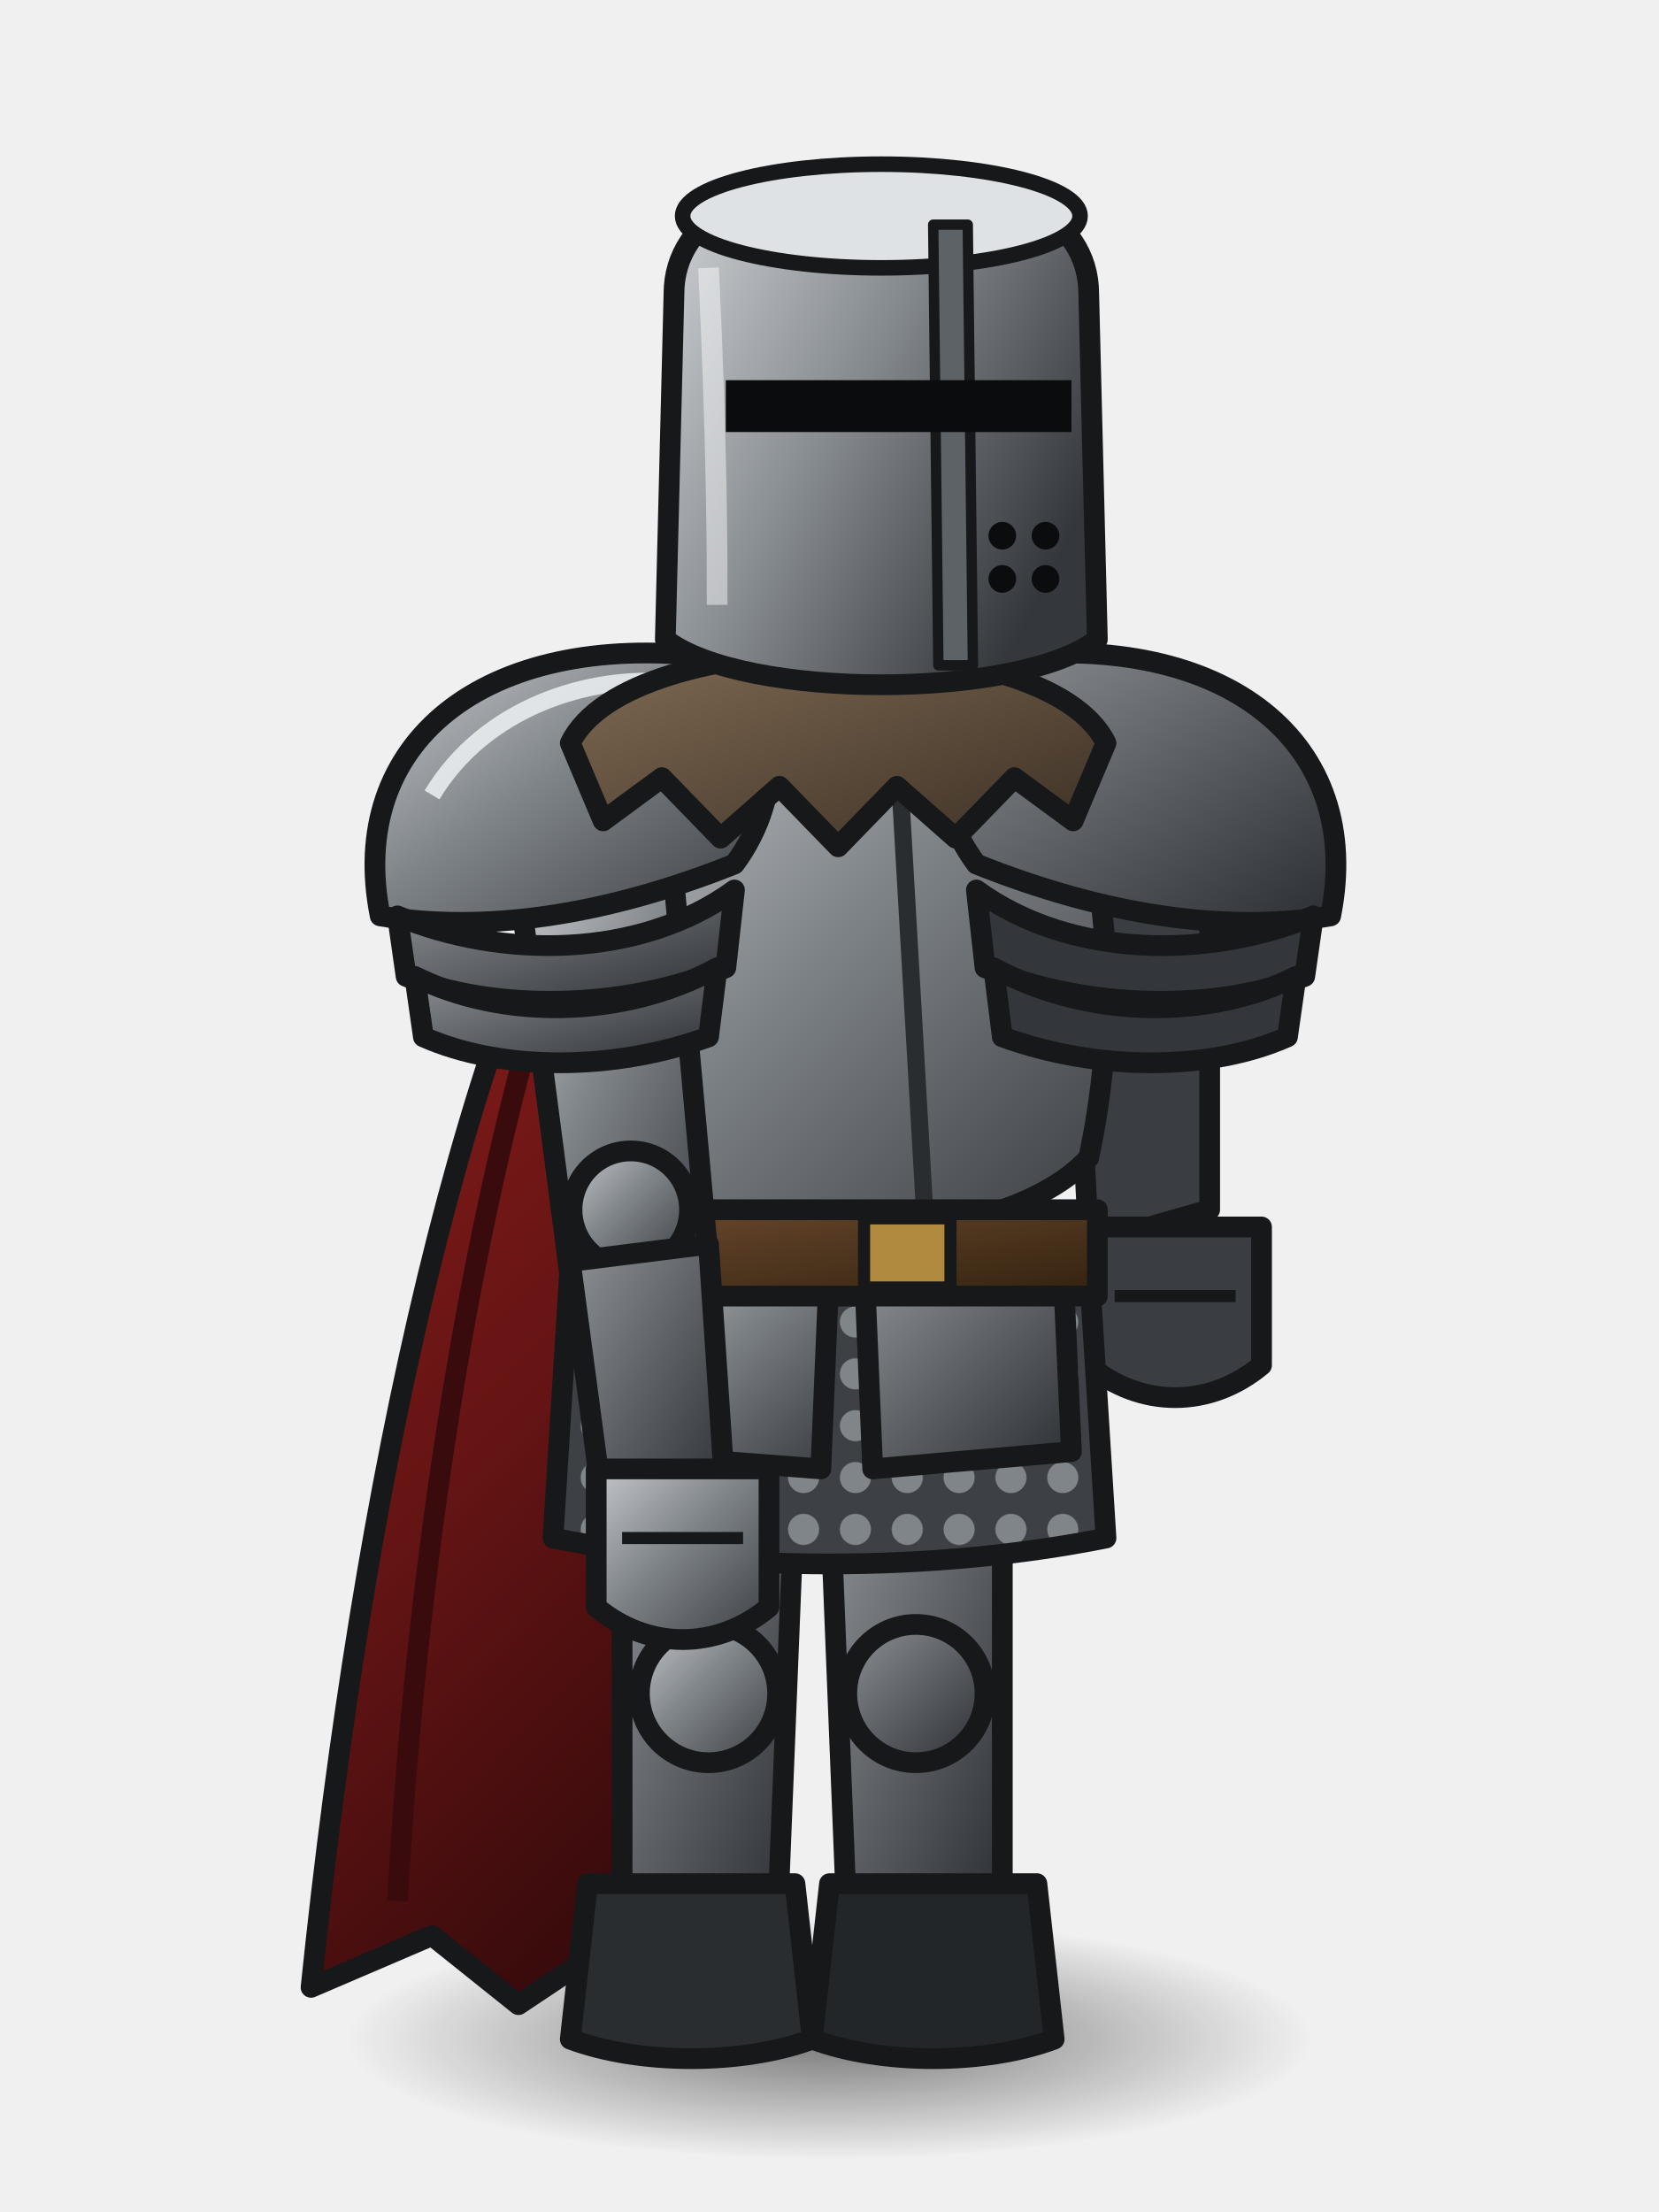
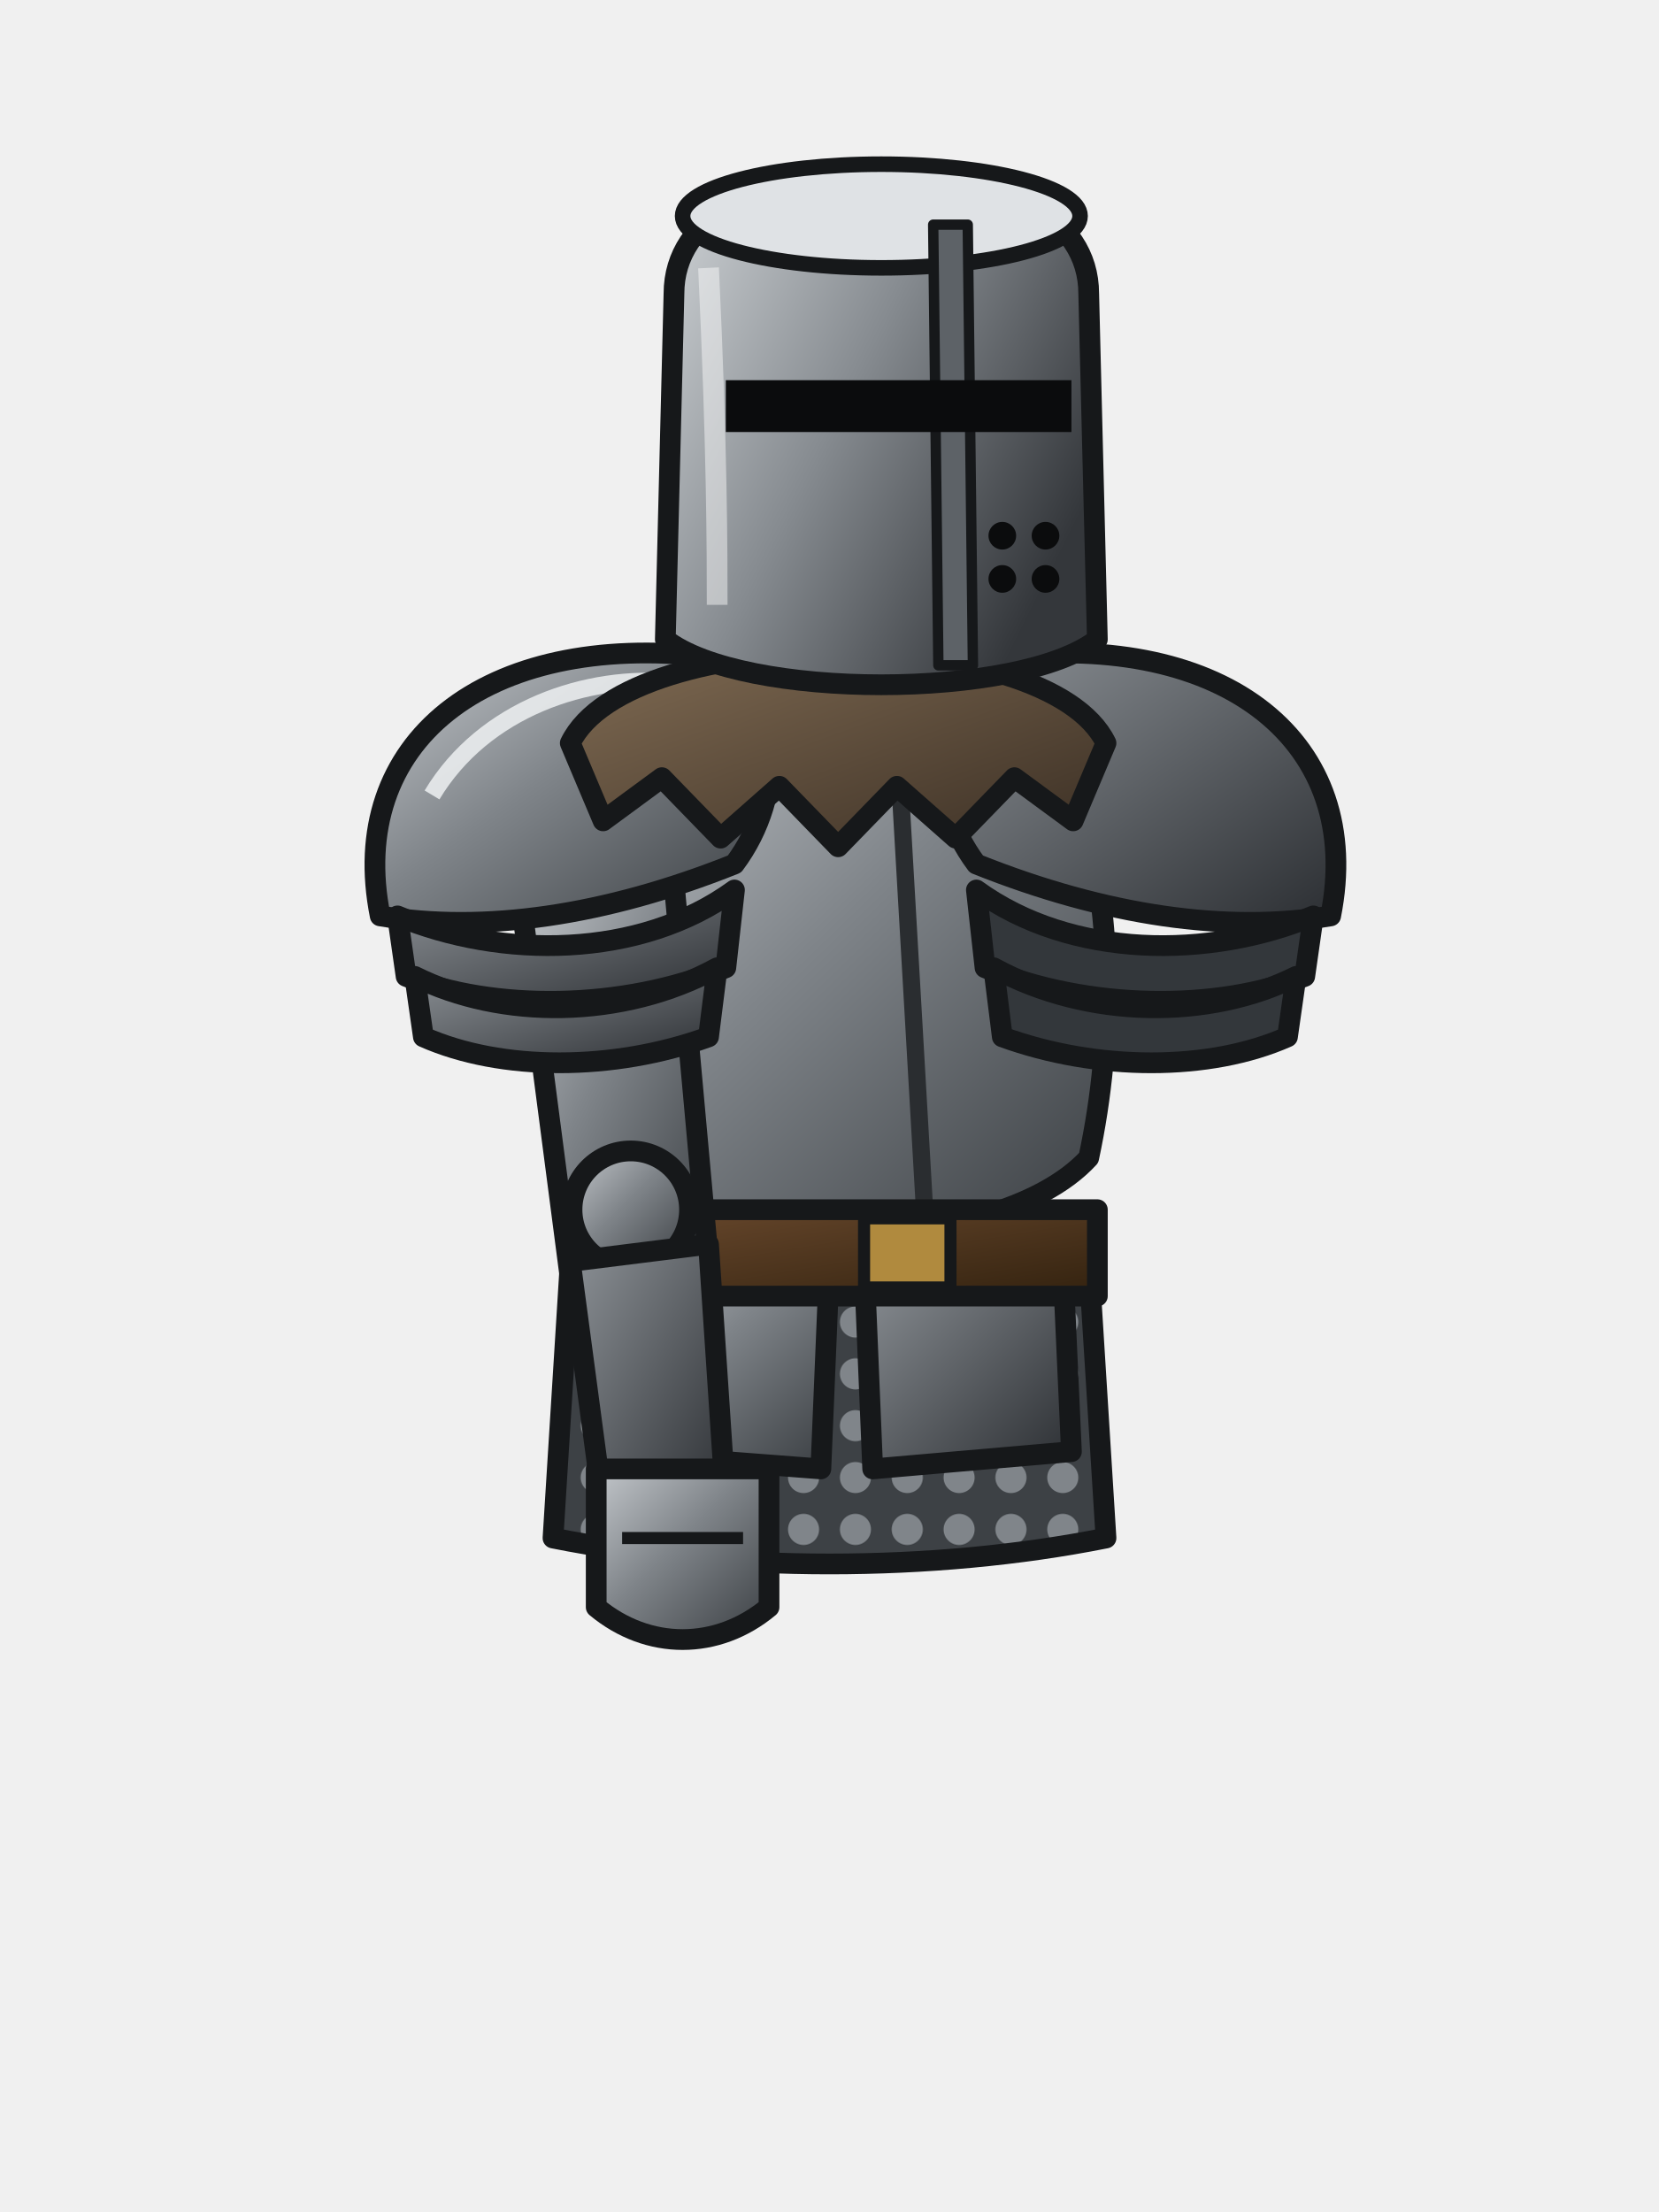
<svg xmlns="http://www.w3.org/2000/svg" viewBox="0 0 96 128" width="96" height="128">
  <defs>
-     <radialGradient id="shadow" cx="50%" cy="50%" r="50%">
-       <stop offset="0" stop-color="#000" stop-opacity="0.5" />
-       <stop offset="1" stop-color="#000" stop-opacity="0" />
-     </radialGradient>
    <linearGradient id="steel" x1="0" y1="0" x2="1" y2="1">
      <stop offset="0" stop-color="#c3c7cb" />
      <stop offset="0.45" stop-color="#7f8489" />
      <stop offset="1" stop-color="#3a3e42" />
    </linearGradient>
    <linearGradient id="steelD" x1="0" y1="0" x2="1" y2="1">
      <stop offset="0" stop-color="#8d9297" />
      <stop offset="1" stop-color="#2b2e32" />
    </linearGradient>
    <linearGradient id="helmG" x1="0" y1="0" x2="1" y2="0.6">
      <stop offset="0" stop-color="#d2d6d9" />
      <stop offset="0.5" stop-color="#868b90" />
      <stop offset="1" stop-color="#34373b" />
    </linearGradient>
    <linearGradient id="capeG" x1="0" y1="0" x2="0.4" y2="1">
      <stop offset="0" stop-color="#8e1f1c" />
      <stop offset="0.6" stop-color="#651414" />
      <stop offset="1" stop-color="#3a0b0c" />
    </linearGradient>
    <linearGradient id="furG" x1="0" y1="0" x2="1" y2="1">
      <stop offset="0" stop-color="#806b53" />
      <stop offset="1" stop-color="#3b2f24" />
    </linearGradient>
    <linearGradient id="leatherG" x1="0" y1="0" x2="1" y2="1">
      <stop offset="0" stop-color="#6b4a2e" />
      <stop offset="1" stop-color="#33220f" />
    </linearGradient>
+     <linearGradient id="quiltG" x1="0" y1="0" x2="1" y2="1">
+       <stop offset="0" stop-color="#7d6a4f" />
+       <stop offset="1" stop-color="#3a2d1e" />
+     </linearGradient>
+     <linearGradient id="hoodG" x1="0" y1="0" x2="1" y2="1">
+       <stop offset="0" stop-color="#4e4438" />
+       <stop offset="0.6" stop-color="#2c251d" />
+       <stop offset="1" stop-color="#16120d" />
+     </linearGradient>
+     <linearGradient id="scarfG" x1="0" y1="0" x2="1" y2="1">
+       <stop offset="0" stop-color="#3f8a8a" />
+       <stop offset="0.6" stop-color="#245a5e" />
+       <stop offset="1" stop-color="#123236" />
+     </linearGradient>
+     <linearGradient id="trouserG" x1="0" y1="0" x2="1" y2="0">
+       <stop offset="0" stop-color="#4a3f34" />
+       <stop offset="1" stop-color="#231c15" />
+     </linearGradient>
+     <linearGradient id="robeG" x1="0" y1="0" x2="1" y2="1">
+       <stop offset="0" stop-color="#4f3e80" />
+       <stop offset="0.55" stop-color="#2e2350" />
+       <stop offset="1" stop-color="#150f28" />
+     </linearGradient>
+     <linearGradient id="robeD" x1="0" y1="0" x2="1" y2="1">
+       <stop offset="0" stop-color="#352a5c" />
+       <stop offset="1" stop-color="#110c22" />
+     </linearGradient>
+     <linearGradient id="hatG" x1="0" y1="0" x2="1" y2="1">
+       <stop offset="0" stop-color="#5a4d42" />
+       <stop offset="0.6" stop-color="#2e251e" />
+       <stop offset="1" stop-color="#15110d" />
+     </linearGradient>
+     <linearGradient id="skinG" x1="0" y1="0" x2="1" y2="1">
+       <stop offset="0" stop-color="#e2cfb0" />
+       <stop offset="1" stop-color="#9c8466" />
+     </linearGradient>
    <pattern id="mail" width="3" height="3" patternUnits="userSpaceOnUse">
      <rect width="3" height="3" fill="#3d4145" />
      <circle cx="1.5" cy="1.5" r="0.9" fill="#80858a" />
    </pattern>
  </defs>
-   <ellipse cx="48" cy="118" rx="28" ry="7" fill="url(#shadow)" />
  <g stroke="#16181a" stroke-width="1.2" stroke-linejoin="round">
-     <path d="M62 52 L70 52 L70 70 L63 72 Z" fill="#3a3e42" />
-     <path d="M63 71 L73 71 L73 79 C70 81.5 66 81.5 63 79 Z" fill="#3a3e42" />
-     <path d="M64.5 75 L71.5 75" stroke="#16181a" stroke-width="0.7" />
-     <path d="M36 44 C27 58 21 86 18 115 L25 112 L30 116 L36 112 L44 112 L46 60 Z" fill="url(#capeG)" />
-     <path d="M33 52 C27 70 24 92 23 110" stroke="#3a0b0c" stroke-width="1.2" fill="none" />
-     <path d="M36 86 L46 86 L45 111 L36 111 Z" fill="url(#steelD)" />
-     <path d="M48 86 L58 86 L58 111 L49 111 Z" fill="url(#steelD)" />
-     <circle cx="41" cy="98" r="4" fill="url(#steel)" />
-     <circle cx="53" cy="98" r="4" fill="url(#steelD)" />
-     <path d="M34 109 L46 109 L47 118 C43 119.5 37 119.5 33 118 Z" fill="#2a2d30" />
-     <path d="M48 109 L60 109 L61 118 C57 119.5 51 119.5 47 118 Z" fill="#232629" />
    <path d="M33 73 L63 73 L64 89 C54 91 42 91 32 89 Z" fill="url(#mail)" />
    <path d="M35 73 L48 73 L47.5 85 L34.5 84 Z" fill="url(#steel)" />
    <path d="M50 73 L61.5 73 L62 84 L50.5 85 Z" fill="url(#steelD)" />
    <path d="M34 44 C41 40.5 55 40.5 62 44.5 C64.5 52 64.5 60 63 67 C57.5 73 39 73 33 67 Z" fill="url(#steel)" />
-     <path d="M52 44 L53.5 70" stroke="#2a2d30" stroke-width="1" fill="none" />
-     <path d="M38 47 C42 45 46 44.5 49 44.5" stroke="#eef0f2" stroke-opacity="0.8" stroke-width="1" fill="none" />
+     <path d="M52 44 L53.5 70" stroke="#2a2d30" stroke-width="1" stroke-opacity="1" fill="none" />
+     <path d="M38 47 C42 45 46 44.5 49 44.5" stroke="#eef0f2" stroke-width="1" stroke-opacity="0.8" fill="none" />
    <path d="M33 70 L63.5 70 L63.5 75 L33 75 Z" fill="url(#leatherG)" />
    <rect x="50" y="70.5" width="5" height="4" fill="#b08a3e" stroke-width="0.7" />
    <path d="M30 51 L39 51 L41 73 L33 74 Z" fill="url(#steel)" />
    <circle cx="36.5" cy="70" r="3.4" fill="url(#steel)" />
    <path d="M33 73 L41 72 L42 87 L35 88 Z" fill="url(#steelD)" />
    <path d="M34.5 85 L44.5 85 L44.5 93 C41.5 95.5 37.5 95.5 34.5 93 Z" fill="url(#steel)" />
-     <path d="M36.0 89 L43.0 89" stroke="#16181a" stroke-width="0.7" />
+     <path d="M36 89 L43 89" stroke="#16181a" stroke-width="0.7" stroke-opacity="1" fill="none" />
    <path d="M22 53 C20 43 28 36.5 41 38 C45.5 40 45.5 46 42.5 50 C35 53 28 54 22 53 Z" fill="url(#steel)" />
    <path d="M23 53 C29 55.5 37 55.5 42.5 51.5 L42 56 C36 58.5 28.5 58.5 23.5 56.5 Z" fill="url(#steelD)" />
    <path d="M24 56.5 C29 59 36 59 41.5 56 L41 60 C35.5 62 29 62 24.5 60 Z" fill="url(#steelD)" />
-     <path d="M25 46 C28 41 34 39 39 39.5" stroke="#f4f6f7" stroke-opacity="0.8" stroke-width="1" fill="none" />
+     <path d="M25 46 C28 41 34 39 39 39.5" stroke="#f4f6f7" stroke-width="1" stroke-opacity="0.8" fill="none" />
    <path d="M77 53 C79 43 71 36.5 58 38 C53.5 40 53.5 46 56.5 50 C64 53 71 54 77 53 Z" fill="url(#steelD)" />
    <path d="M76 53 C70 55.5 62 55.5 56.5 51.5 L57 56 C63 58.5 70.5 58.5 75.5 56.5 Z" fill="#33373b" />
    <path d="M75 56.5 C70 59 63 59 57.5 56 L58 60 C63.5 62 70 62 74.5 60 Z" fill="#33373b" />
    <path d="M33 43 C36.4 36 60.6 36 64 43 L62.1 47.5 L58.7 45 L55.3 48.5 L51.9 45.5 L48.5 49 L45.1 45.5 L41.7 48.5 L38.3 45 L34.9 47.5 Z" fill="url(#furG)" />
    <path d="M39 17 C39 12.5 44 10 51 10 C58 10 63 12.5 63 17 L63.5 37 C59 40.5 43 40.5 38.5 37 Z" fill="url(#helmG)" />
    <ellipse cx="51" cy="12.5" rx="11.5" ry="3" fill="#dfe2e5" stroke-width="0.9" />
-     <path d="M41 15.5 C41.5 26 41.5 32 41.5 35" stroke="#ffffff" stroke-opacity="0.45" stroke-width="1.2" fill="none" />
+     <path d="M41 15.5 C41.5 26 41.5 32 41.5 35" stroke="#fff" stroke-width="1.2" stroke-opacity="0.45" fill="none" />
    <path d="M54 13 L56 13 L56.3 38.5 L54.3 38.5 Z" fill="#5d6267" stroke-width="0.6" />
    <rect x="42" y="22" width="20" height="3" fill="#0b0c0d" stroke="none" />
    <circle cx="58" cy="31" r="0.8" fill="#0b0c0d" stroke="none" />
    <circle cx="60.5" cy="31" r="0.8" fill="#0b0c0d" stroke="none" />
    <circle cx="58" cy="33.5" r="0.8" fill="#0b0c0d" stroke="none" />
    <circle cx="60.5" cy="33.5" r="0.8" fill="#0b0c0d" stroke="none" />
  </g>
</svg>
